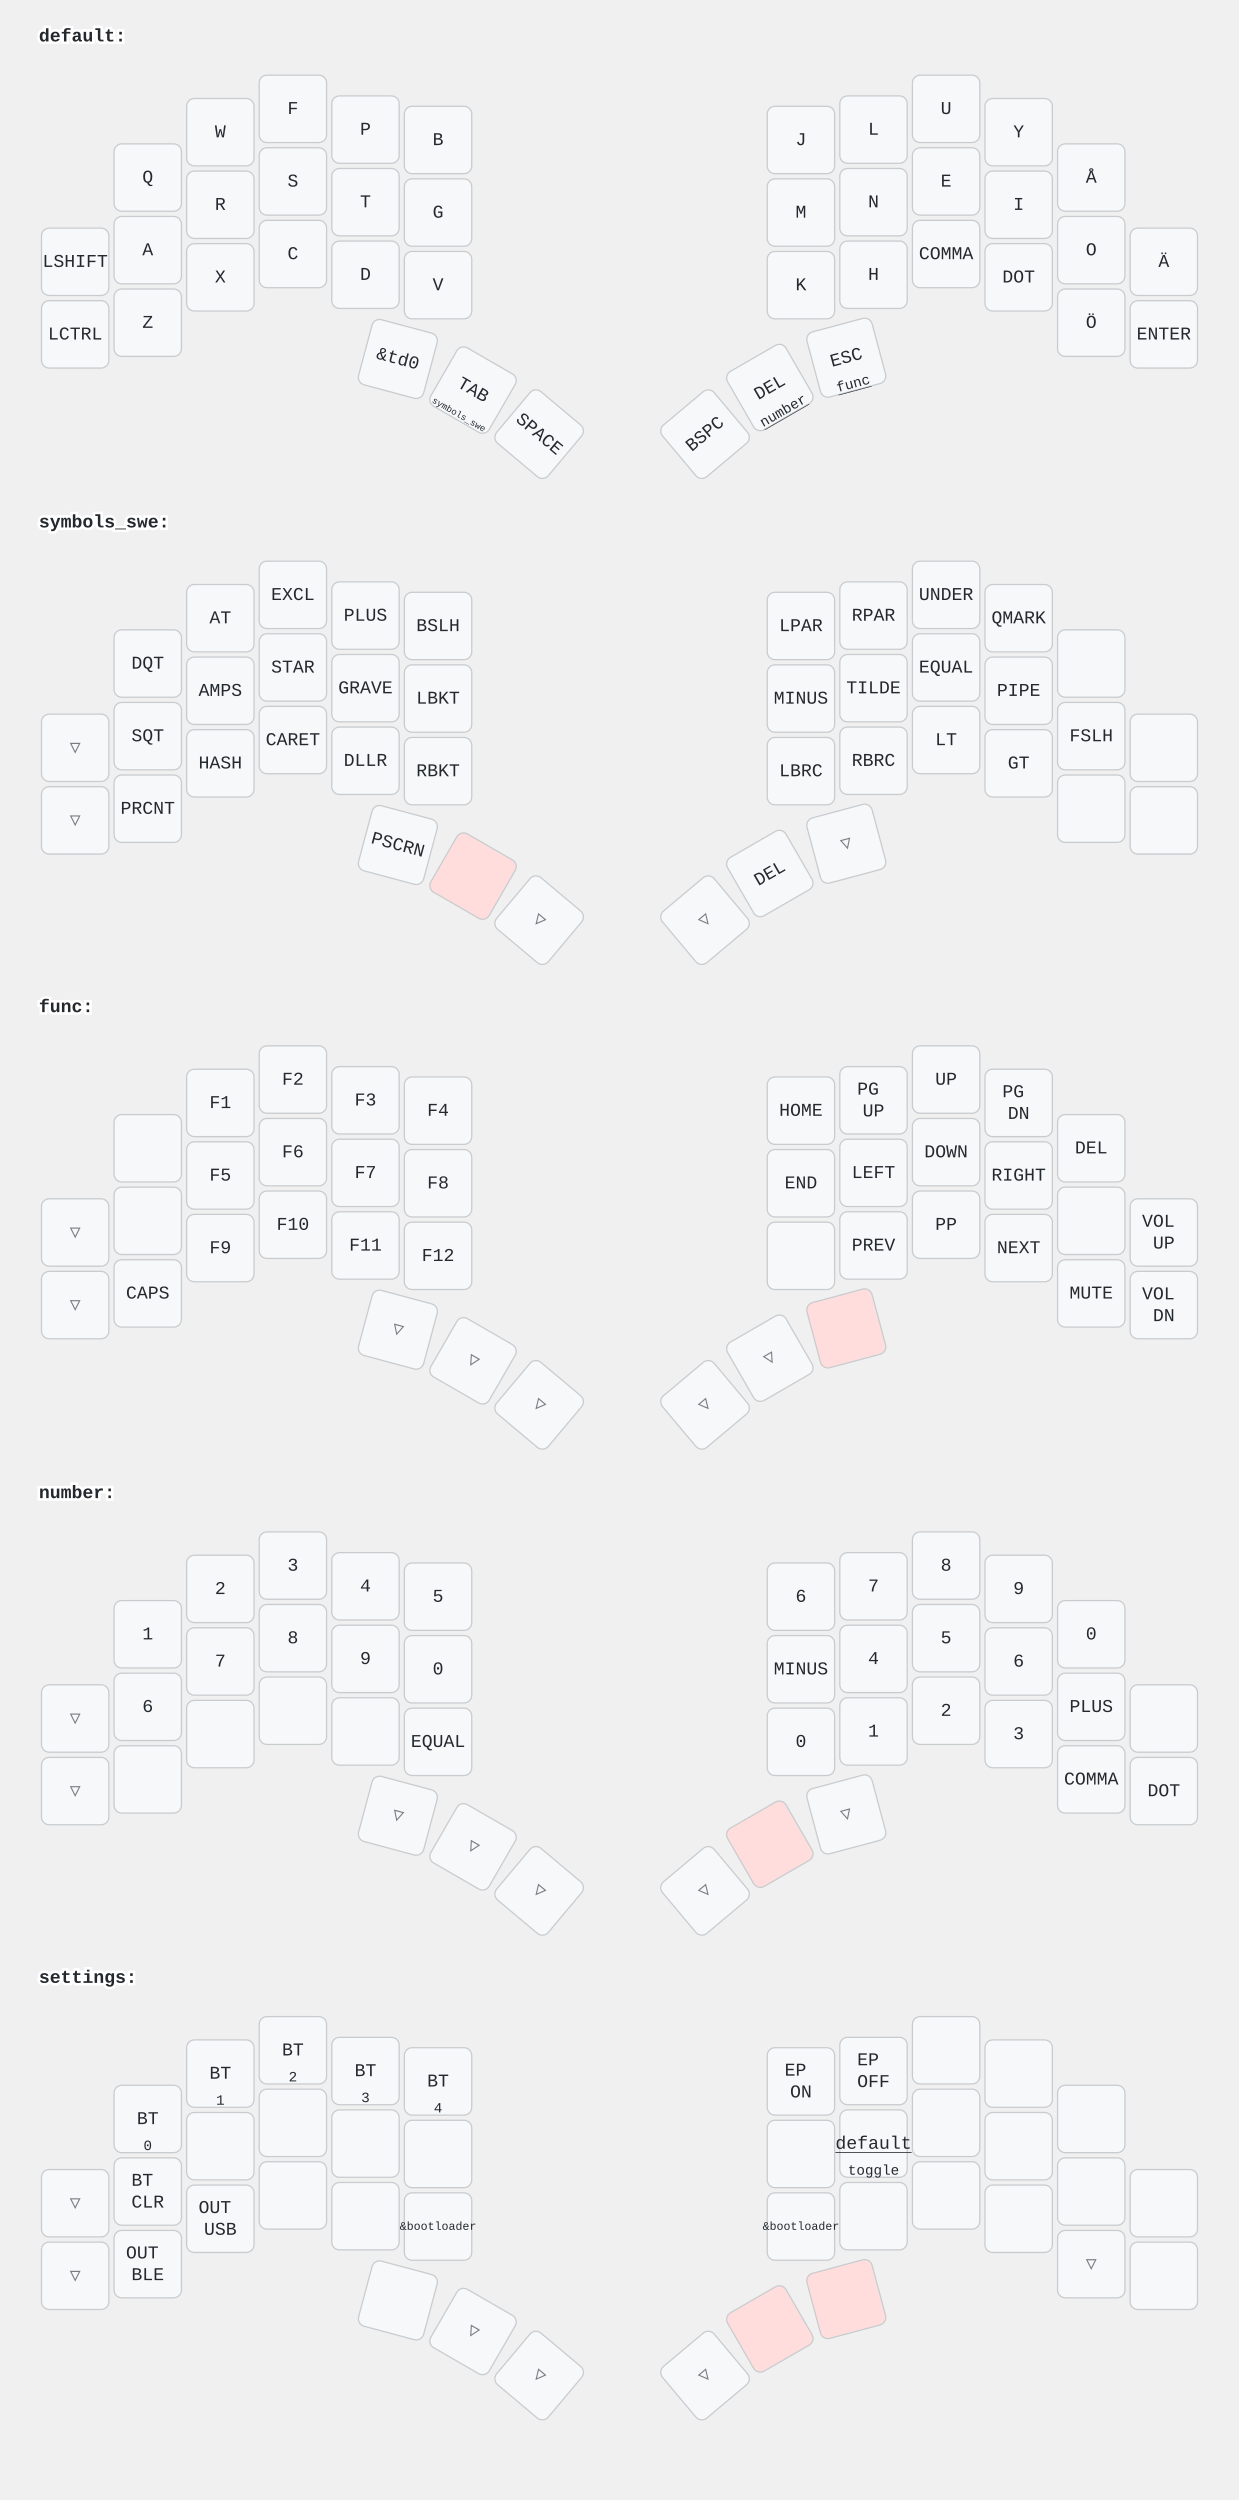
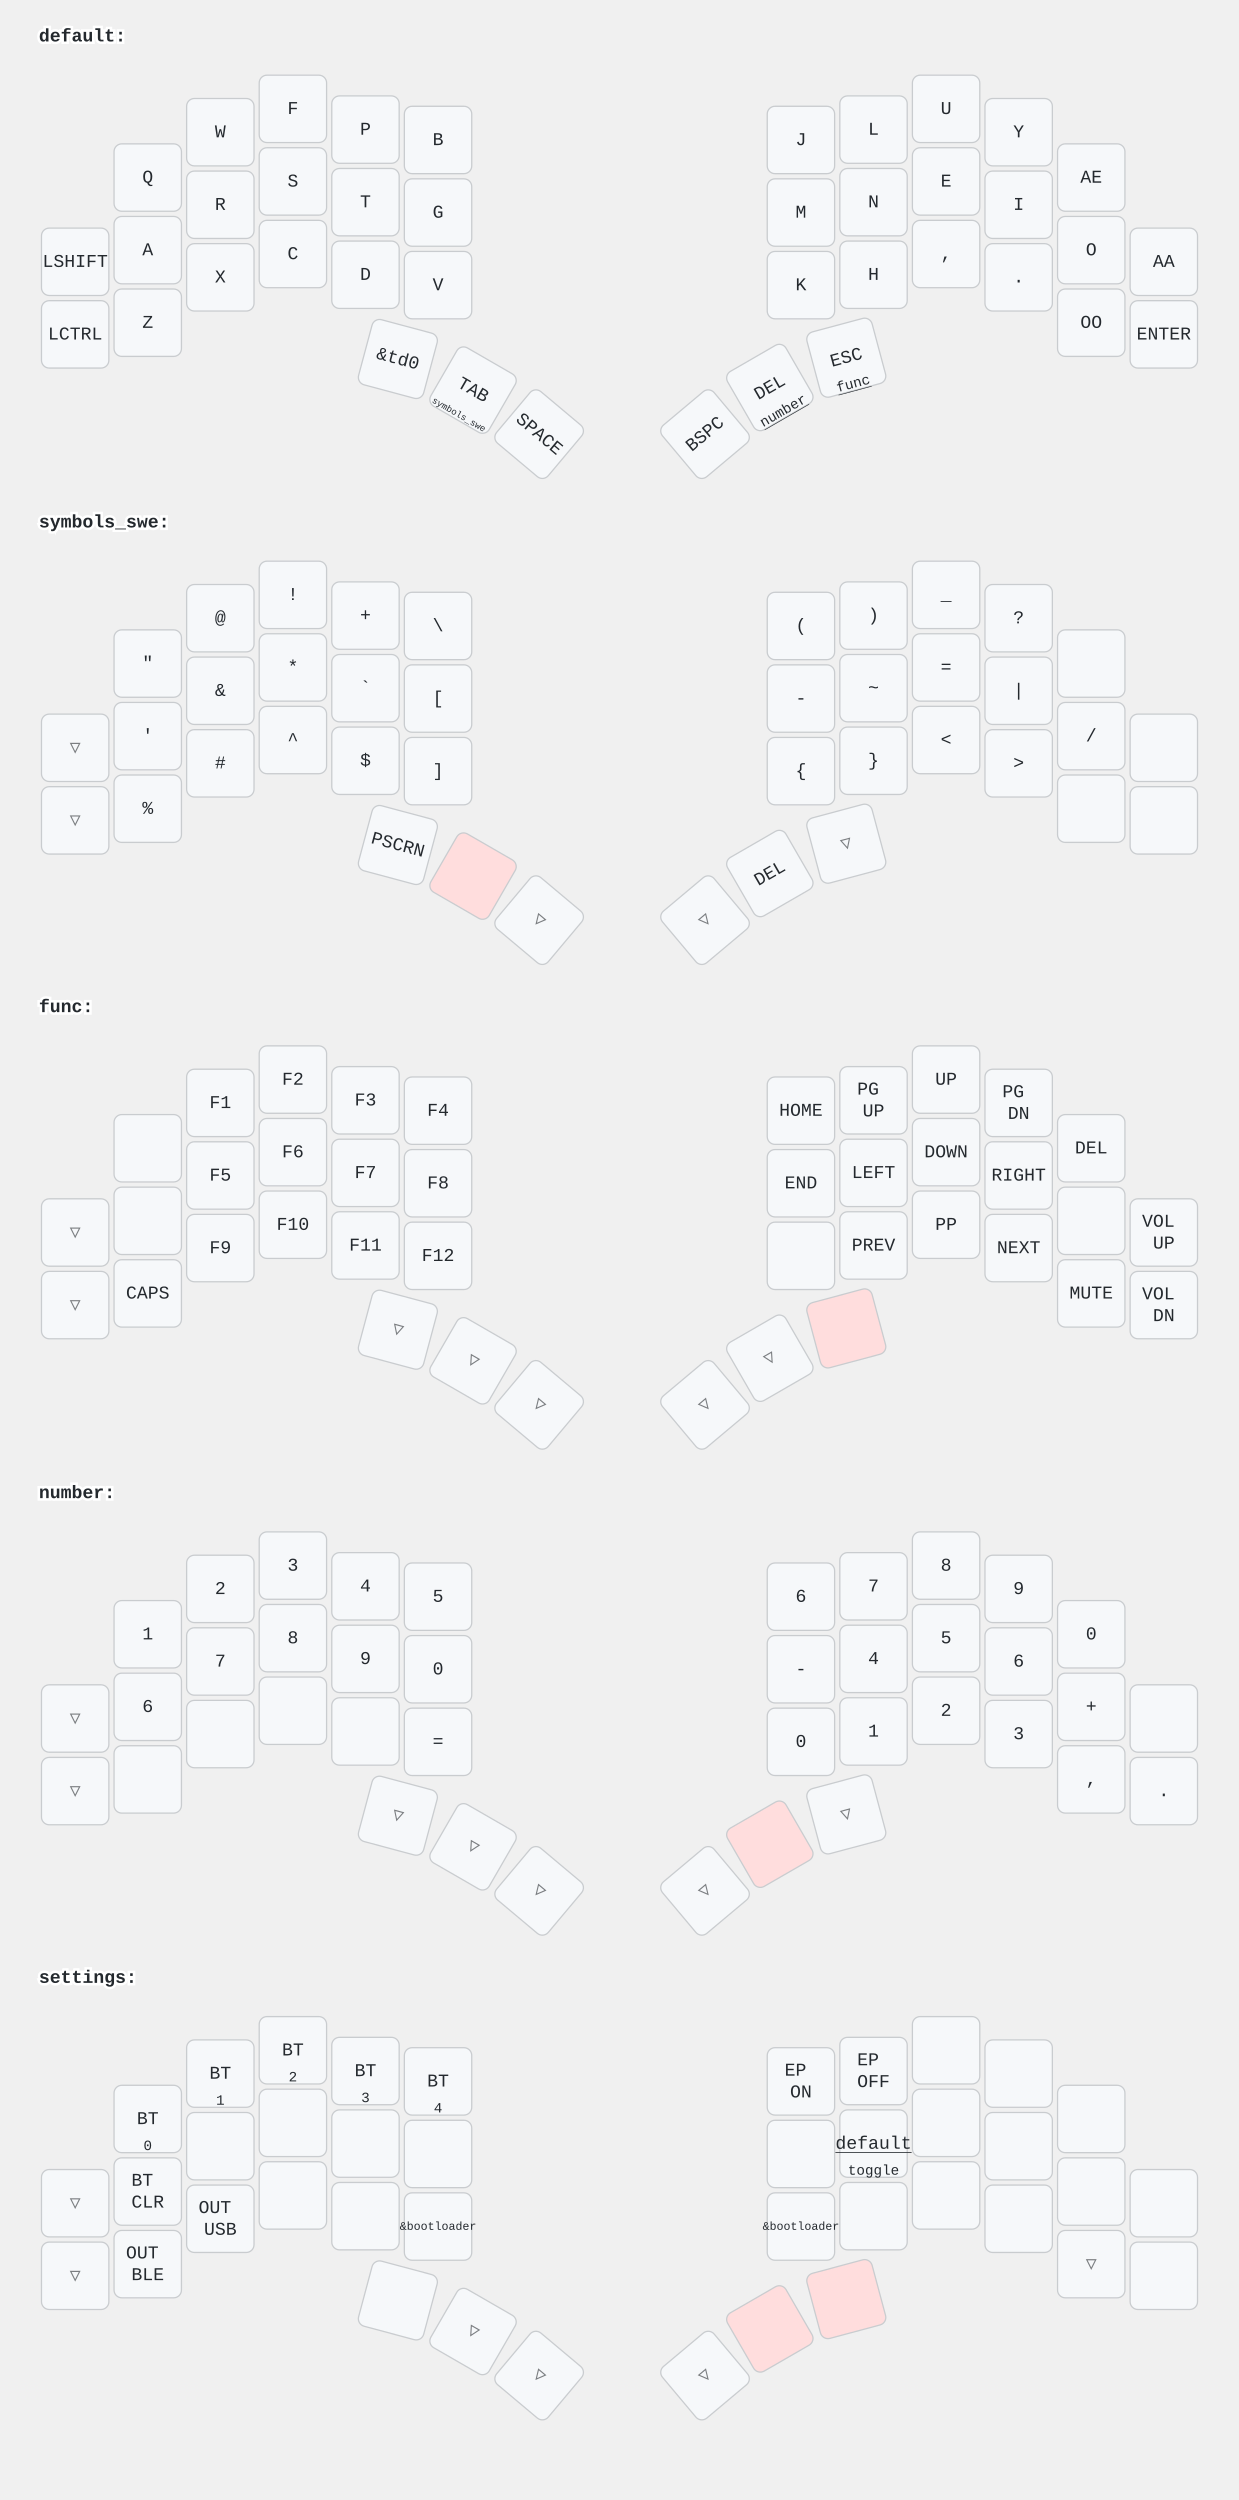
<svg xmlns="http://www.w3.org/2000/svg" width="956" height="1929" viewBox="0 0 956 1929" class="keymap">
  <style>/* inherit to force styles through use tags */
svg path {
    fill: inherit;
}

/* font and background color specifications */
svg.keymap {
    font-family: SFMono-Regular,Consolas,Liberation Mono,Menlo,monospace;
    font-size: 14px;
    font-kerning: normal;
    text-rendering: optimizeLegibility;
    fill: #24292e;
}

/* default key styling */
rect.key {
    fill: #f6f8fa;
}

rect.key, rect.combo {
    stroke: #c9cccf;
    stroke-width: 1;
}

/* default key side styling, only used is draw_key_sides is set */
rect.side {
    filter: brightness(90%);
}

/* color accent for combo boxes */
rect.combo, rect.combo-separate {
    fill: #cdf;
}

/* color accent for held keys */
rect.held, rect.combo.held {
    fill: #fdd;
}

/* color accent for ghost (optional) keys */
rect.ghost, rect.combo.ghost {
    stroke-dasharray: 4, 4;
    stroke-width: 2;
}

text {
    text-anchor: middle;
    dominant-baseline: middle;
}

/* styling for layer labels */
text.label {
    font-weight: bold;
    text-anchor: start;
    stroke: white;
    stroke-width: 4;
    paint-order: stroke;
}

/* styling for optional footer */
text.footer {
    text-anchor: end;
    dominant-baseline: auto;
    stroke: white;
    stroke-width: 4;
    paint-order: stroke;
}

/* styling for combo tap, and key non-tap label text */
text.combo, text.hold, text.shifted, text.left, text.right {
    font-size: 11px;
}

text.hold {
    text-anchor: middle;
    dominant-baseline: auto;
}

text.shifted {
    text-anchor: middle;
    dominant-baseline: hanging;
}

text.left {
    text-anchor: start;
}

text.right {
    text-anchor: end;
}

text.layer-activator {
    text-decoration: underline;
}

/* styling for hold/shifted label text in combo box */
text.combo.hold, text.combo.shifted, text.combo.left, text.combo.right {
    font-size: 8px;
}

/* lighter symbol for transparent keys */
text.trans {
    fill: #7b7e81;
}

/* styling for combo dendrons */
path.combo {
    stroke-width: 1;
    stroke: gray;
    fill: none;
}

/* Start Tabler Icons Cleanup */
/* cannot use height/width with glyphs */
.icon-tabler &gt; path {
    fill: inherit;
    stroke: inherit;
    stroke-width: 2;
}
/* hide tabler's default box */
.icon-tabler &gt; path[stroke="none"][fill="none"] {
    visibility: hidden;
}
/* End Tabler Icons Cleanup */
</style>
  <g transform="translate(30, 0)" class="layer-default">
    <text x="0" y="28" class="label" id="default">default:</text>
    <g transform="translate(0, 56)">
      <g transform="translate(84, 81)" class="key keypos-0">
        <rect rx="6" ry="6" x="-26" y="-26" width="52" height="52" class="key" />
        <text x="0" y="0" class="key tap">Q</text>
      </g>
      <g transform="translate(140, 46)" class="key keypos-1">
        <rect rx="6" ry="6" x="-26" y="-26" width="52" height="52" class="key" />
        <text x="0" y="0" class="key tap">W</text>
      </g>
      <g transform="translate(196, 28)" class="key keypos-2">
        <rect rx="6" ry="6" x="-26" y="-26" width="52" height="52" class="key" />
        <text x="0" y="0" class="key tap">F</text>
      </g>
      <g transform="translate(252, 44)" class="key keypos-3">
        <rect rx="6" ry="6" x="-26" y="-26" width="52" height="52" class="key" />
        <text x="0" y="0" class="key tap">P</text>
      </g>
      <g transform="translate(308, 52)" class="key keypos-4">
        <rect rx="6" ry="6" x="-26" y="-26" width="52" height="52" class="key" />
        <text x="0" y="0" class="key tap">B</text>
      </g>
      <g transform="translate(588, 52)" class="key keypos-5">
        <rect rx="6" ry="6" x="-26" y="-26" width="52" height="52" class="key" />
        <text x="0" y="0" class="key tap">J</text>
      </g>
      <g transform="translate(644, 44)" class="key keypos-6">
        <rect rx="6" ry="6" x="-26" y="-26" width="52" height="52" class="key" />
        <text x="0" y="0" class="key tap">L</text>
      </g>
      <g transform="translate(700, 28)" class="key keypos-7">
        <rect rx="6" ry="6" x="-26" y="-26" width="52" height="52" class="key" />
        <text x="0" y="0" class="key tap">U</text>
      </g>
      <g transform="translate(756, 46)" class="key keypos-8">
        <rect rx="6" ry="6" x="-26" y="-26" width="52" height="52" class="key" />
        <text x="0" y="0" class="key tap">Y</text>
      </g>
      <g transform="translate(812, 81)" class="key keypos-9">
        <rect rx="6" ry="6" x="-26" y="-26" width="52" height="52" class="key" />
-         <text x="0" y="0" class="key tap">Å</text>
+         <text x="0" y="0" class="key tap">AE</text>
      </g>
      <g transform="translate(28, 146)" class="key keypos-10">
        <rect rx="6" ry="6" x="-26" y="-26" width="52" height="52" class="key" />
        <text x="0" y="0" class="key tap">LSHIFT</text>
      </g>
      <g transform="translate(84, 137)" class="key keypos-11">
        <rect rx="6" ry="6" x="-26" y="-26" width="52" height="52" class="key" />
        <text x="0" y="0" class="key tap">A</text>
      </g>
      <g transform="translate(140, 102)" class="key keypos-12">
        <rect rx="6" ry="6" x="-26" y="-26" width="52" height="52" class="key" />
        <text x="0" y="0" class="key tap">R</text>
      </g>
      <g transform="translate(196, 84)" class="key keypos-13">
        <rect rx="6" ry="6" x="-26" y="-26" width="52" height="52" class="key" />
        <text x="0" y="0" class="key tap">S</text>
      </g>
      <g transform="translate(252, 100)" class="key keypos-14">
        <rect rx="6" ry="6" x="-26" y="-26" width="52" height="52" class="key" />
        <text x="0" y="0" class="key tap">T</text>
      </g>
      <g transform="translate(308, 108)" class="key keypos-15">
        <rect rx="6" ry="6" x="-26" y="-26" width="52" height="52" class="key" />
        <text x="0" y="0" class="key tap">G</text>
      </g>
      <g transform="translate(588, 108)" class="key keypos-16">
        <rect rx="6" ry="6" x="-26" y="-26" width="52" height="52" class="key" />
        <text x="0" y="0" class="key tap">M</text>
      </g>
      <g transform="translate(644, 100)" class="key keypos-17">
        <rect rx="6" ry="6" x="-26" y="-26" width="52" height="52" class="key" />
        <text x="0" y="0" class="key tap">N</text>
      </g>
      <g transform="translate(700, 84)" class="key keypos-18">
        <rect rx="6" ry="6" x="-26" y="-26" width="52" height="52" class="key" />
        <text x="0" y="0" class="key tap">E</text>
      </g>
      <g transform="translate(756, 102)" class="key keypos-19">
        <rect rx="6" ry="6" x="-26" y="-26" width="52" height="52" class="key" />
        <text x="0" y="0" class="key tap">I</text>
      </g>
      <g transform="translate(812, 137)" class="key keypos-20">
        <rect rx="6" ry="6" x="-26" y="-26" width="52" height="52" class="key" />
        <text x="0" y="0" class="key tap">O</text>
      </g>
      <g transform="translate(868, 146)" class="key keypos-21">
        <rect rx="6" ry="6" x="-26" y="-26" width="52" height="52" class="key" />
-         <text x="0" y="0" class="key tap">Ä</text>
+         <text x="0" y="0" class="key tap">AA</text>
      </g>
      <g transform="translate(28, 202)" class="key keypos-22">
        <rect rx="6" ry="6" x="-26" y="-26" width="52" height="52" class="key" />
        <text x="0" y="0" class="key tap">LCTRL</text>
      </g>
      <g transform="translate(84, 193)" class="key keypos-23">
        <rect rx="6" ry="6" x="-26" y="-26" width="52" height="52" class="key" />
        <text x="0" y="0" class="key tap">Z</text>
      </g>
      <g transform="translate(140, 158)" class="key keypos-24">
        <rect rx="6" ry="6" x="-26" y="-26" width="52" height="52" class="key" />
        <text x="0" y="0" class="key tap">X</text>
      </g>
      <g transform="translate(196, 140)" class="key keypos-25">
        <rect rx="6" ry="6" x="-26" y="-26" width="52" height="52" class="key" />
        <text x="0" y="0" class="key tap">C</text>
      </g>
      <g transform="translate(252, 156)" class="key keypos-26">
        <rect rx="6" ry="6" x="-26" y="-26" width="52" height="52" class="key" />
        <text x="0" y="0" class="key tap">D</text>
      </g>
      <g transform="translate(308, 164)" class="key keypos-27">
        <rect rx="6" ry="6" x="-26" y="-26" width="52" height="52" class="key" />
        <text x="0" y="0" class="key tap">V</text>
      </g>
      <g transform="translate(588, 164)" class="key keypos-28">
        <rect rx="6" ry="6" x="-26" y="-26" width="52" height="52" class="key" />
        <text x="0" y="0" class="key tap">K</text>
      </g>
      <g transform="translate(644, 156)" class="key keypos-29">
        <rect rx="6" ry="6" x="-26" y="-26" width="52" height="52" class="key" />
        <text x="0" y="0" class="key tap">H</text>
      </g>
      <g transform="translate(700, 140)" class="key keypos-30">
        <rect rx="6" ry="6" x="-26" y="-26" width="52" height="52" class="key" />
-         <text x="0" y="0" class="key tap">COMMA</text>
+         <text x="0" y="0" class="key tap">,</text>
      </g>
      <g transform="translate(756, 158)" class="key keypos-31">
        <rect rx="6" ry="6" x="-26" y="-26" width="52" height="52" class="key" />
-         <text x="0" y="0" class="key tap">DOT</text>
+         <text x="0" y="0" class="key tap">.</text>
      </g>
      <g transform="translate(812, 193)" class="key keypos-32">
        <rect rx="6" ry="6" x="-26" y="-26" width="52" height="52" class="key" />
-         <text x="0" y="0" class="key tap">Ö</text>
+         <text x="0" y="0" class="key tap">OO</text>
      </g>
      <g transform="translate(868, 202)" class="key keypos-33">
        <rect rx="6" ry="6" x="-26" y="-26" width="52" height="52" class="key" />
        <text x="0" y="0" class="key tap">ENTER</text>
      </g>
      <g transform="translate(277, 221) rotate(15.0)" class="key keypos-34">
        <rect rx="6" ry="6" x="-26" y="-26" width="52" height="52" class="key" />
        <text x="0" y="0" class="key tap">&amp;td0</text>
      </g>
      <g transform="translate(335, 245) rotate(30.0)" class="key keypos-35">
        <rect rx="6" ry="6" x="-26" y="-26" width="52" height="52" class="key" />
        <text x="0" y="0" class="key tap">TAB</text>
        <a href="#symbols_swe">
          <text x="0" y="24" class="key hold layer-activator">
            <tspan style="font-size: 64%">symbols_swe</tspan>
          </text>
        </a>
      </g>
      <g transform="translate(386, 279) rotate(40.0)" class="key keypos-36">
        <rect rx="6" ry="6" x="-26" y="-26" width="52" height="52" class="key" />
        <text x="0" y="0" class="key tap">SPACE</text>
      </g>
      <g transform="translate(514, 279) rotate(-40.0)" class="key keypos-37">
        <rect rx="6" ry="6" x="-26" y="-26" width="52" height="52" class="key" />
        <text x="0" y="0" class="key tap">BSPC</text>
      </g>
      <g transform="translate(564, 243) rotate(-30.0)" class="key keypos-38">
        <rect rx="6" ry="6" x="-26" y="-26" width="52" height="52" class="key" />
        <text x="0" y="0" class="key tap">DEL</text>
        <a href="#number">
          <text x="0" y="24" class="key hold layer-activator">number</text>
        </a>
      </g>
      <g transform="translate(623, 220) rotate(-15.0)" class="key keypos-39">
        <rect rx="6" ry="6" x="-26" y="-26" width="52" height="52" class="key" />
        <text x="0" y="0" class="key tap">ESC</text>
        <a href="#func">
          <text x="0" y="24" class="key hold layer-activator">func</text>
        </a>
      </g>
    </g>
  </g>
  <g transform="translate(30, 375)" class="layer-symbols_swe">
    <text x="0" y="28" class="label" id="symbols_swe">symbols_swe:</text>
    <g transform="translate(0, 56)">
      <g transform="translate(84, 81)" class="key keypos-0">
        <rect rx="6" ry="6" x="-26" y="-26" width="52" height="52" class="key" />
-         <text x="0" y="0" class="key tap">DQT</text>
+         <text x="0" y="0" class="key tap">"</text>
      </g>
      <g transform="translate(140, 46)" class="key keypos-1">
        <rect rx="6" ry="6" x="-26" y="-26" width="52" height="52" class="key" />
-         <text x="0" y="0" class="key tap">AT</text>
+         <text x="0" y="0" class="key tap">@</text>
      </g>
      <g transform="translate(196, 28)" class="key keypos-2">
        <rect rx="6" ry="6" x="-26" y="-26" width="52" height="52" class="key" />
-         <text x="0" y="0" class="key tap">EXCL</text>
+         <text x="0" y="0" class="key tap">!</text>
      </g>
      <g transform="translate(252, 44)" class="key keypos-3">
        <rect rx="6" ry="6" x="-26" y="-26" width="52" height="52" class="key" />
-         <text x="0" y="0" class="key tap">PLUS</text>
+         <text x="0" y="0" class="key tap">+</text>
      </g>
      <g transform="translate(308, 52)" class="key keypos-4">
        <rect rx="6" ry="6" x="-26" y="-26" width="52" height="52" class="key" />
-         <text x="0" y="0" class="key tap">BSLH</text>
+         <text x="0" y="0" class="key tap">\</text>
      </g>
      <g transform="translate(588, 52)" class="key keypos-5">
        <rect rx="6" ry="6" x="-26" y="-26" width="52" height="52" class="key" />
-         <text x="0" y="0" class="key tap">LPAR</text>
+         <text x="0" y="0" class="key tap">(</text>
      </g>
      <g transform="translate(644, 44)" class="key keypos-6">
        <rect rx="6" ry="6" x="-26" y="-26" width="52" height="52" class="key" />
-         <text x="0" y="0" class="key tap">RPAR</text>
+         <text x="0" y="0" class="key tap">)</text>
      </g>
      <g transform="translate(700, 28)" class="key keypos-7">
        <rect rx="6" ry="6" x="-26" y="-26" width="52" height="52" class="key" />
-         <text x="0" y="0" class="key tap">UNDER</text>
+         <text x="0" y="0" class="key tap">_</text>
      </g>
      <g transform="translate(756, 46)" class="key keypos-8">
        <rect rx="6" ry="6" x="-26" y="-26" width="52" height="52" class="key" />
-         <text x="0" y="0" class="key tap">QMARK</text>
+         <text x="0" y="0" class="key tap">?</text>
      </g>
      <g transform="translate(812, 81)" class="key keypos-9">
        <rect rx="6" ry="6" x="-26" y="-26" width="52" height="52" class="key" />
      </g>
      <g transform="translate(28, 146)" class="key trans keypos-10">
        <rect rx="6" ry="6" x="-26" y="-26" width="52" height="52" class="key trans" />
        <text x="0" y="0" class="key trans tap">▽</text>
      </g>
      <g transform="translate(84, 137)" class="key keypos-11">
        <rect rx="6" ry="6" x="-26" y="-26" width="52" height="52" class="key" />
-         <text x="0" y="0" class="key tap">SQT</text>
+         <text x="0" y="0" class="key tap">'</text>
      </g>
      <g transform="translate(140, 102)" class="key keypos-12">
        <rect rx="6" ry="6" x="-26" y="-26" width="52" height="52" class="key" />
-         <text x="0" y="0" class="key tap">AMPS</text>
+         <text x="0" y="0" class="key tap">&amp;</text>
      </g>
      <g transform="translate(196, 84)" class="key keypos-13">
        <rect rx="6" ry="6" x="-26" y="-26" width="52" height="52" class="key" />
-         <text x="0" y="0" class="key tap">STAR</text>
+         <text x="0" y="0" class="key tap">*</text>
      </g>
      <g transform="translate(252, 100)" class="key keypos-14">
        <rect rx="6" ry="6" x="-26" y="-26" width="52" height="52" class="key" />
-         <text x="0" y="0" class="key tap">GRAVE</text>
+         <text x="0" y="0" class="key tap">`</text>
      </g>
      <g transform="translate(308, 108)" class="key keypos-15">
        <rect rx="6" ry="6" x="-26" y="-26" width="52" height="52" class="key" />
-         <text x="0" y="0" class="key tap">LBKT</text>
+         <text x="0" y="0" class="key tap">[</text>
      </g>
      <g transform="translate(588, 108)" class="key keypos-16">
        <rect rx="6" ry="6" x="-26" y="-26" width="52" height="52" class="key" />
-         <text x="0" y="0" class="key tap">MINUS</text>
+         <text x="0" y="0" class="key tap">-</text>
      </g>
      <g transform="translate(644, 100)" class="key keypos-17">
        <rect rx="6" ry="6" x="-26" y="-26" width="52" height="52" class="key" />
-         <text x="0" y="0" class="key tap">TILDE</text>
+         <text x="0" y="0" class="key tap">~</text>
      </g>
      <g transform="translate(700, 84)" class="key keypos-18">
        <rect rx="6" ry="6" x="-26" y="-26" width="52" height="52" class="key" />
-         <text x="0" y="0" class="key tap">EQUAL</text>
+         <text x="0" y="0" class="key tap">=</text>
      </g>
      <g transform="translate(756, 102)" class="key keypos-19">
        <rect rx="6" ry="6" x="-26" y="-26" width="52" height="52" class="key" />
-         <text x="0" y="0" class="key tap">PIPE</text>
+         <text x="0" y="0" class="key tap">|</text>
      </g>
      <g transform="translate(812, 137)" class="key keypos-20">
        <rect rx="6" ry="6" x="-26" y="-26" width="52" height="52" class="key" />
-         <text x="0" y="0" class="key tap">FSLH</text>
+         <text x="0" y="0" class="key tap">/</text>
      </g>
      <g transform="translate(868, 146)" class="key keypos-21">
        <rect rx="6" ry="6" x="-26" y="-26" width="52" height="52" class="key" />
      </g>
      <g transform="translate(28, 202)" class="key trans keypos-22">
        <rect rx="6" ry="6" x="-26" y="-26" width="52" height="52" class="key trans" />
        <text x="0" y="0" class="key trans tap">▽</text>
      </g>
      <g transform="translate(84, 193)" class="key keypos-23">
        <rect rx="6" ry="6" x="-26" y="-26" width="52" height="52" class="key" />
-         <text x="0" y="0" class="key tap">PRCNT</text>
+         <text x="0" y="0" class="key tap">%</text>
      </g>
      <g transform="translate(140, 158)" class="key keypos-24">
        <rect rx="6" ry="6" x="-26" y="-26" width="52" height="52" class="key" />
-         <text x="0" y="0" class="key tap">HASH</text>
+         <text x="0" y="0" class="key tap">#</text>
      </g>
      <g transform="translate(196, 140)" class="key keypos-25">
        <rect rx="6" ry="6" x="-26" y="-26" width="52" height="52" class="key" />
-         <text x="0" y="0" class="key tap">CARET</text>
+         <text x="0" y="0" class="key tap">^</text>
      </g>
      <g transform="translate(252, 156)" class="key keypos-26">
        <rect rx="6" ry="6" x="-26" y="-26" width="52" height="52" class="key" />
-         <text x="0" y="0" class="key tap">DLLR</text>
+         <text x="0" y="0" class="key tap">$</text>
      </g>
      <g transform="translate(308, 164)" class="key keypos-27">
        <rect rx="6" ry="6" x="-26" y="-26" width="52" height="52" class="key" />
-         <text x="0" y="0" class="key tap">RBKT</text>
+         <text x="0" y="0" class="key tap">]</text>
      </g>
      <g transform="translate(588, 164)" class="key keypos-28">
        <rect rx="6" ry="6" x="-26" y="-26" width="52" height="52" class="key" />
-         <text x="0" y="0" class="key tap">LBRC</text>
+         <text x="0" y="0" class="key tap">{</text>
      </g>
      <g transform="translate(644, 156)" class="key keypos-29">
        <rect rx="6" ry="6" x="-26" y="-26" width="52" height="52" class="key" />
-         <text x="0" y="0" class="key tap">RBRC</text>
+         <text x="0" y="0" class="key tap">}</text>
      </g>
      <g transform="translate(700, 140)" class="key keypos-30">
        <rect rx="6" ry="6" x="-26" y="-26" width="52" height="52" class="key" />
-         <text x="0" y="0" class="key tap">LT</text>
+         <text x="0" y="0" class="key tap">&lt;</text>
      </g>
      <g transform="translate(756, 158)" class="key keypos-31">
        <rect rx="6" ry="6" x="-26" y="-26" width="52" height="52" class="key" />
-         <text x="0" y="0" class="key tap">GT</text>
+         <text x="0" y="0" class="key tap">&gt;</text>
      </g>
      <g transform="translate(812, 193)" class="key keypos-32">
        <rect rx="6" ry="6" x="-26" y="-26" width="52" height="52" class="key" />
      </g>
      <g transform="translate(868, 202)" class="key keypos-33">
        <rect rx="6" ry="6" x="-26" y="-26" width="52" height="52" class="key" />
      </g>
      <g transform="translate(277, 221) rotate(15.0)" class="key keypos-34">
        <rect rx="6" ry="6" x="-26" y="-26" width="52" height="52" class="key" />
        <text x="0" y="0" class="key tap">PSCRN</text>
      </g>
      <g transform="translate(335, 245) rotate(30.0)" class="key held keypos-35">
        <rect rx="6" ry="6" x="-26" y="-26" width="52" height="52" class="key held" />
      </g>
      <g transform="translate(386, 279) rotate(40.0)" class="key trans keypos-36">
        <rect rx="6" ry="6" x="-26" y="-26" width="52" height="52" class="key trans" />
        <text x="0" y="0" class="key trans tap">▽</text>
      </g>
      <g transform="translate(514, 279) rotate(-40.0)" class="key trans keypos-37">
        <rect rx="6" ry="6" x="-26" y="-26" width="52" height="52" class="key trans" />
        <text x="0" y="0" class="key trans tap">▽</text>
      </g>
      <g transform="translate(564, 243) rotate(-30.0)" class="key keypos-38">
        <rect rx="6" ry="6" x="-26" y="-26" width="52" height="52" class="key" />
        <text x="0" y="0" class="key tap">DEL</text>
      </g>
      <g transform="translate(623, 220) rotate(-15.0)" class="key trans keypos-39">
        <rect rx="6" ry="6" x="-26" y="-26" width="52" height="52" class="key trans" />
        <text x="0" y="0" class="key trans tap">▽</text>
      </g>
    </g>
  </g>
  <g transform="translate(30, 749)" class="layer-func">
    <text x="0" y="28" class="label" id="func">func:</text>
    <g transform="translate(0, 56)">
      <g transform="translate(84, 81)" class="key keypos-0">
        <rect rx="6" ry="6" x="-26" y="-26" width="52" height="52" class="key" />
      </g>
      <g transform="translate(140, 46)" class="key keypos-1">
        <rect rx="6" ry="6" x="-26" y="-26" width="52" height="52" class="key" />
        <text x="0" y="0" class="key tap">F1</text>
      </g>
      <g transform="translate(196, 28)" class="key keypos-2">
        <rect rx="6" ry="6" x="-26" y="-26" width="52" height="52" class="key" />
        <text x="0" y="0" class="key tap">F2</text>
      </g>
      <g transform="translate(252, 44)" class="key keypos-3">
        <rect rx="6" ry="6" x="-26" y="-26" width="52" height="52" class="key" />
        <text x="0" y="0" class="key tap">F3</text>
      </g>
      <g transform="translate(308, 52)" class="key keypos-4">
        <rect rx="6" ry="6" x="-26" y="-26" width="52" height="52" class="key" />
        <text x="0" y="0" class="key tap">F4</text>
      </g>
      <g transform="translate(588, 52)" class="key keypos-5">
        <rect rx="6" ry="6" x="-26" y="-26" width="52" height="52" class="key" />
        <text x="0" y="0" class="key tap">HOME</text>
      </g>
      <g transform="translate(644, 44)" class="key keypos-6">
        <rect rx="6" ry="6" x="-26" y="-26" width="52" height="52" class="key" />
        <text x="0" y="0" class="key tap">
          <tspan x="0" dy="-0.6em">PG</tspan>
          <tspan x="0" dy="1.2em">UP</tspan>
        </text>
      </g>
      <g transform="translate(700, 28)" class="key keypos-7">
        <rect rx="6" ry="6" x="-26" y="-26" width="52" height="52" class="key" />
        <text x="0" y="0" class="key tap">UP</text>
      </g>
      <g transform="translate(756, 46)" class="key keypos-8">
        <rect rx="6" ry="6" x="-26" y="-26" width="52" height="52" class="key" />
        <text x="0" y="0" class="key tap">
          <tspan x="0" dy="-0.6em">PG</tspan>
          <tspan x="0" dy="1.2em">DN</tspan>
        </text>
      </g>
      <g transform="translate(812, 81)" class="key keypos-9">
        <rect rx="6" ry="6" x="-26" y="-26" width="52" height="52" class="key" />
        <text x="0" y="0" class="key tap">DEL</text>
      </g>
      <g transform="translate(28, 146)" class="key trans keypos-10">
        <rect rx="6" ry="6" x="-26" y="-26" width="52" height="52" class="key trans" />
        <text x="0" y="0" class="key trans tap">▽</text>
      </g>
      <g transform="translate(84, 137)" class="key keypos-11">
        <rect rx="6" ry="6" x="-26" y="-26" width="52" height="52" class="key" />
      </g>
      <g transform="translate(140, 102)" class="key keypos-12">
        <rect rx="6" ry="6" x="-26" y="-26" width="52" height="52" class="key" />
        <text x="0" y="0" class="key tap">F5</text>
      </g>
      <g transform="translate(196, 84)" class="key keypos-13">
        <rect rx="6" ry="6" x="-26" y="-26" width="52" height="52" class="key" />
        <text x="0" y="0" class="key tap">F6</text>
      </g>
      <g transform="translate(252, 100)" class="key keypos-14">
        <rect rx="6" ry="6" x="-26" y="-26" width="52" height="52" class="key" />
        <text x="0" y="0" class="key tap">F7</text>
      </g>
      <g transform="translate(308, 108)" class="key keypos-15">
        <rect rx="6" ry="6" x="-26" y="-26" width="52" height="52" class="key" />
        <text x="0" y="0" class="key tap">F8</text>
      </g>
      <g transform="translate(588, 108)" class="key keypos-16">
        <rect rx="6" ry="6" x="-26" y="-26" width="52" height="52" class="key" />
        <text x="0" y="0" class="key tap">END</text>
      </g>
      <g transform="translate(644, 100)" class="key keypos-17">
        <rect rx="6" ry="6" x="-26" y="-26" width="52" height="52" class="key" />
        <text x="0" y="0" class="key tap">LEFT</text>
      </g>
      <g transform="translate(700, 84)" class="key keypos-18">
        <rect rx="6" ry="6" x="-26" y="-26" width="52" height="52" class="key" />
        <text x="0" y="0" class="key tap">DOWN</text>
      </g>
      <g transform="translate(756, 102)" class="key keypos-19">
        <rect rx="6" ry="6" x="-26" y="-26" width="52" height="52" class="key" />
        <text x="0" y="0" class="key tap">RIGHT</text>
      </g>
      <g transform="translate(812, 137)" class="key keypos-20">
        <rect rx="6" ry="6" x="-26" y="-26" width="52" height="52" class="key" />
      </g>
      <g transform="translate(868, 146)" class="key keypos-21">
        <rect rx="6" ry="6" x="-26" y="-26" width="52" height="52" class="key" />
        <text x="0" y="0" class="key tap">
          <tspan x="0" dy="-0.6em">VOL</tspan>
          <tspan x="0" dy="1.2em">UP</tspan>
        </text>
      </g>
      <g transform="translate(28, 202)" class="key trans keypos-22">
        <rect rx="6" ry="6" x="-26" y="-26" width="52" height="52" class="key trans" />
        <text x="0" y="0" class="key trans tap">▽</text>
      </g>
      <g transform="translate(84, 193)" class="key keypos-23">
        <rect rx="6" ry="6" x="-26" y="-26" width="52" height="52" class="key" />
        <text x="0" y="0" class="key tap">CAPS</text>
      </g>
      <g transform="translate(140, 158)" class="key keypos-24">
        <rect rx="6" ry="6" x="-26" y="-26" width="52" height="52" class="key" />
        <text x="0" y="0" class="key tap">F9</text>
      </g>
      <g transform="translate(196, 140)" class="key keypos-25">
        <rect rx="6" ry="6" x="-26" y="-26" width="52" height="52" class="key" />
        <text x="0" y="0" class="key tap">F10</text>
      </g>
      <g transform="translate(252, 156)" class="key keypos-26">
        <rect rx="6" ry="6" x="-26" y="-26" width="52" height="52" class="key" />
        <text x="0" y="0" class="key tap">F11</text>
      </g>
      <g transform="translate(308, 164)" class="key keypos-27">
        <rect rx="6" ry="6" x="-26" y="-26" width="52" height="52" class="key" />
        <text x="0" y="0" class="key tap">F12</text>
      </g>
      <g transform="translate(588, 164)" class="key keypos-28">
        <rect rx="6" ry="6" x="-26" y="-26" width="52" height="52" class="key" />
      </g>
      <g transform="translate(644, 156)" class="key keypos-29">
        <rect rx="6" ry="6" x="-26" y="-26" width="52" height="52" class="key" />
        <text x="0" y="0" class="key tap">PREV</text>
      </g>
      <g transform="translate(700, 140)" class="key keypos-30">
        <rect rx="6" ry="6" x="-26" y="-26" width="52" height="52" class="key" />
        <text x="0" y="0" class="key tap">PP</text>
      </g>
      <g transform="translate(756, 158)" class="key keypos-31">
        <rect rx="6" ry="6" x="-26" y="-26" width="52" height="52" class="key" />
        <text x="0" y="0" class="key tap">NEXT</text>
      </g>
      <g transform="translate(812, 193)" class="key keypos-32">
        <rect rx="6" ry="6" x="-26" y="-26" width="52" height="52" class="key" />
        <text x="0" y="0" class="key tap">MUTE</text>
      </g>
      <g transform="translate(868, 202)" class="key keypos-33">
        <rect rx="6" ry="6" x="-26" y="-26" width="52" height="52" class="key" />
        <text x="0" y="0" class="key tap">
          <tspan x="0" dy="-0.6em">VOL</tspan>
          <tspan x="0" dy="1.2em">DN</tspan>
        </text>
      </g>
      <g transform="translate(277, 221) rotate(15.0)" class="key trans keypos-34">
        <rect rx="6" ry="6" x="-26" y="-26" width="52" height="52" class="key trans" />
        <text x="0" y="0" class="key trans tap">▽</text>
      </g>
      <g transform="translate(335, 245) rotate(30.0)" class="key trans keypos-35">
        <rect rx="6" ry="6" x="-26" y="-26" width="52" height="52" class="key trans" />
        <text x="0" y="0" class="key trans tap">▽</text>
      </g>
      <g transform="translate(386, 279) rotate(40.0)" class="key trans keypos-36">
        <rect rx="6" ry="6" x="-26" y="-26" width="52" height="52" class="key trans" />
        <text x="0" y="0" class="key trans tap">▽</text>
      </g>
      <g transform="translate(514, 279) rotate(-40.0)" class="key trans keypos-37">
        <rect rx="6" ry="6" x="-26" y="-26" width="52" height="52" class="key trans" />
        <text x="0" y="0" class="key trans tap">▽</text>
      </g>
      <g transform="translate(564, 243) rotate(-30.0)" class="key trans keypos-38">
        <rect rx="6" ry="6" x="-26" y="-26" width="52" height="52" class="key trans" />
        <text x="0" y="0" class="key trans tap">▽</text>
      </g>
      <g transform="translate(623, 220) rotate(-15.0)" class="key held keypos-39">
        <rect rx="6" ry="6" x="-26" y="-26" width="52" height="52" class="key held" />
      </g>
    </g>
  </g>
  <g transform="translate(30, 1124)" class="layer-number">
    <text x="0" y="28" class="label" id="number">number:</text>
    <g transform="translate(0, 56)">
      <g transform="translate(84, 81)" class="key keypos-0">
        <rect rx="6" ry="6" x="-26" y="-26" width="52" height="52" class="key" />
        <text x="0" y="0" class="key tap">1</text>
      </g>
      <g transform="translate(140, 46)" class="key keypos-1">
        <rect rx="6" ry="6" x="-26" y="-26" width="52" height="52" class="key" />
        <text x="0" y="0" class="key tap">2</text>
      </g>
      <g transform="translate(196, 28)" class="key keypos-2">
        <rect rx="6" ry="6" x="-26" y="-26" width="52" height="52" class="key" />
        <text x="0" y="0" class="key tap">3</text>
      </g>
      <g transform="translate(252, 44)" class="key keypos-3">
        <rect rx="6" ry="6" x="-26" y="-26" width="52" height="52" class="key" />
        <text x="0" y="0" class="key tap">4</text>
      </g>
      <g transform="translate(308, 52)" class="key keypos-4">
        <rect rx="6" ry="6" x="-26" y="-26" width="52" height="52" class="key" />
        <text x="0" y="0" class="key tap">5</text>
      </g>
      <g transform="translate(588, 52)" class="key keypos-5">
        <rect rx="6" ry="6" x="-26" y="-26" width="52" height="52" class="key" />
        <text x="0" y="0" class="key tap">6</text>
      </g>
      <g transform="translate(644, 44)" class="key keypos-6">
        <rect rx="6" ry="6" x="-26" y="-26" width="52" height="52" class="key" />
        <text x="0" y="0" class="key tap">7</text>
      </g>
      <g transform="translate(700, 28)" class="key keypos-7">
        <rect rx="6" ry="6" x="-26" y="-26" width="52" height="52" class="key" />
        <text x="0" y="0" class="key tap">8</text>
      </g>
      <g transform="translate(756, 46)" class="key keypos-8">
        <rect rx="6" ry="6" x="-26" y="-26" width="52" height="52" class="key" />
        <text x="0" y="0" class="key tap">9</text>
      </g>
      <g transform="translate(812, 81)" class="key keypos-9">
        <rect rx="6" ry="6" x="-26" y="-26" width="52" height="52" class="key" />
        <text x="0" y="0" class="key tap">0</text>
      </g>
      <g transform="translate(28, 146)" class="key trans keypos-10">
        <rect rx="6" ry="6" x="-26" y="-26" width="52" height="52" class="key trans" />
        <text x="0" y="0" class="key trans tap">▽</text>
      </g>
      <g transform="translate(84, 137)" class="key keypos-11">
        <rect rx="6" ry="6" x="-26" y="-26" width="52" height="52" class="key" />
        <text x="0" y="0" class="key tap">6</text>
      </g>
      <g transform="translate(140, 102)" class="key keypos-12">
        <rect rx="6" ry="6" x="-26" y="-26" width="52" height="52" class="key" />
        <text x="0" y="0" class="key tap">7</text>
      </g>
      <g transform="translate(196, 84)" class="key keypos-13">
        <rect rx="6" ry="6" x="-26" y="-26" width="52" height="52" class="key" />
        <text x="0" y="0" class="key tap">8</text>
      </g>
      <g transform="translate(252, 100)" class="key keypos-14">
        <rect rx="6" ry="6" x="-26" y="-26" width="52" height="52" class="key" />
        <text x="0" y="0" class="key tap">9</text>
      </g>
      <g transform="translate(308, 108)" class="key keypos-15">
        <rect rx="6" ry="6" x="-26" y="-26" width="52" height="52" class="key" />
        <text x="0" y="0" class="key tap">0</text>
      </g>
      <g transform="translate(588, 108)" class="key keypos-16">
        <rect rx="6" ry="6" x="-26" y="-26" width="52" height="52" class="key" />
-         <text x="0" y="0" class="key tap">MINUS</text>
+         <text x="0" y="0" class="key tap">-</text>
      </g>
      <g transform="translate(644, 100)" class="key keypos-17">
        <rect rx="6" ry="6" x="-26" y="-26" width="52" height="52" class="key" />
        <text x="0" y="0" class="key tap">4</text>
      </g>
      <g transform="translate(700, 84)" class="key keypos-18">
        <rect rx="6" ry="6" x="-26" y="-26" width="52" height="52" class="key" />
        <text x="0" y="0" class="key tap">5</text>
      </g>
      <g transform="translate(756, 102)" class="key keypos-19">
        <rect rx="6" ry="6" x="-26" y="-26" width="52" height="52" class="key" />
        <text x="0" y="0" class="key tap">6</text>
      </g>
      <g transform="translate(812, 137)" class="key keypos-20">
        <rect rx="6" ry="6" x="-26" y="-26" width="52" height="52" class="key" />
-         <text x="0" y="0" class="key tap">PLUS</text>
+         <text x="0" y="0" class="key tap">+</text>
      </g>
      <g transform="translate(868, 146)" class="key keypos-21">
        <rect rx="6" ry="6" x="-26" y="-26" width="52" height="52" class="key" />
      </g>
      <g transform="translate(28, 202)" class="key trans keypos-22">
        <rect rx="6" ry="6" x="-26" y="-26" width="52" height="52" class="key trans" />
        <text x="0" y="0" class="key trans tap">▽</text>
      </g>
      <g transform="translate(84, 193)" class="key keypos-23">
        <rect rx="6" ry="6" x="-26" y="-26" width="52" height="52" class="key" />
      </g>
      <g transform="translate(140, 158)" class="key keypos-24">
        <rect rx="6" ry="6" x="-26" y="-26" width="52" height="52" class="key" />
      </g>
      <g transform="translate(196, 140)" class="key keypos-25">
        <rect rx="6" ry="6" x="-26" y="-26" width="52" height="52" class="key" />
      </g>
      <g transform="translate(252, 156)" class="key keypos-26">
        <rect rx="6" ry="6" x="-26" y="-26" width="52" height="52" class="key" />
      </g>
      <g transform="translate(308, 164)" class="key keypos-27">
        <rect rx="6" ry="6" x="-26" y="-26" width="52" height="52" class="key" />
-         <text x="0" y="0" class="key tap">EQUAL</text>
+         <text x="0" y="0" class="key tap">=</text>
      </g>
      <g transform="translate(588, 164)" class="key keypos-28">
        <rect rx="6" ry="6" x="-26" y="-26" width="52" height="52" class="key" />
        <text x="0" y="0" class="key tap">0</text>
      </g>
      <g transform="translate(644, 156)" class="key keypos-29">
        <rect rx="6" ry="6" x="-26" y="-26" width="52" height="52" class="key" />
        <text x="0" y="0" class="key tap">1</text>
      </g>
      <g transform="translate(700, 140)" class="key keypos-30">
        <rect rx="6" ry="6" x="-26" y="-26" width="52" height="52" class="key" />
        <text x="0" y="0" class="key tap">2</text>
      </g>
      <g transform="translate(756, 158)" class="key keypos-31">
        <rect rx="6" ry="6" x="-26" y="-26" width="52" height="52" class="key" />
        <text x="0" y="0" class="key tap">3</text>
      </g>
      <g transform="translate(812, 193)" class="key keypos-32">
        <rect rx="6" ry="6" x="-26" y="-26" width="52" height="52" class="key" />
-         <text x="0" y="0" class="key tap">COMMA</text>
+         <text x="0" y="0" class="key tap">,</text>
      </g>
      <g transform="translate(868, 202)" class="key keypos-33">
        <rect rx="6" ry="6" x="-26" y="-26" width="52" height="52" class="key" />
-         <text x="0" y="0" class="key tap">DOT</text>
+         <text x="0" y="0" class="key tap">.</text>
      </g>
      <g transform="translate(277, 221) rotate(15.0)" class="key trans keypos-34">
        <rect rx="6" ry="6" x="-26" y="-26" width="52" height="52" class="key trans" />
        <text x="0" y="0" class="key trans tap">▽</text>
      </g>
      <g transform="translate(335, 245) rotate(30.0)" class="key trans keypos-35">
        <rect rx="6" ry="6" x="-26" y="-26" width="52" height="52" class="key trans" />
        <text x="0" y="0" class="key trans tap">▽</text>
      </g>
      <g transform="translate(386, 279) rotate(40.0)" class="key trans keypos-36">
        <rect rx="6" ry="6" x="-26" y="-26" width="52" height="52" class="key trans" />
        <text x="0" y="0" class="key trans tap">▽</text>
      </g>
      <g transform="translate(514, 279) rotate(-40.0)" class="key trans keypos-37">
        <rect rx="6" ry="6" x="-26" y="-26" width="52" height="52" class="key trans" />
        <text x="0" y="0" class="key trans tap">▽</text>
      </g>
      <g transform="translate(564, 243) rotate(-30.0)" class="key held keypos-38">
        <rect rx="6" ry="6" x="-26" y="-26" width="52" height="52" class="key held" />
      </g>
      <g transform="translate(623, 220) rotate(-15.0)" class="key trans keypos-39">
        <rect rx="6" ry="6" x="-26" y="-26" width="52" height="52" class="key trans" />
        <text x="0" y="0" class="key trans tap">▽</text>
      </g>
    </g>
  </g>
  <g transform="translate(30, 1498)" class="layer-settings">
    <text x="0" y="28" class="label" id="settings">settings:</text>
    <g transform="translate(0, 56)">
      <g transform="translate(84, 81)" class="key keypos-0">
        <rect rx="6" ry="6" x="-26" y="-26" width="52" height="52" class="key" />
        <text x="0" y="0" class="key tap">BT</text>
        <text x="0" y="24" class="key hold">0</text>
      </g>
      <g transform="translate(140, 46)" class="key keypos-1">
        <rect rx="6" ry="6" x="-26" y="-26" width="52" height="52" class="key" />
        <text x="0" y="0" class="key tap">BT</text>
        <text x="0" y="24" class="key hold">1</text>
      </g>
      <g transform="translate(196, 28)" class="key keypos-2">
        <rect rx="6" ry="6" x="-26" y="-26" width="52" height="52" class="key" />
        <text x="0" y="0" class="key tap">BT</text>
        <text x="0" y="24" class="key hold">2</text>
      </g>
      <g transform="translate(252, 44)" class="key keypos-3">
        <rect rx="6" ry="6" x="-26" y="-26" width="52" height="52" class="key" />
        <text x="0" y="0" class="key tap">BT</text>
        <text x="0" y="24" class="key hold">3</text>
      </g>
      <g transform="translate(308, 52)" class="key keypos-4">
        <rect rx="6" ry="6" x="-26" y="-26" width="52" height="52" class="key" />
        <text x="0" y="0" class="key tap">BT</text>
        <text x="0" y="24" class="key hold">4</text>
      </g>
      <g transform="translate(588, 52)" class="key keypos-5">
        <rect rx="6" ry="6" x="-26" y="-26" width="52" height="52" class="key" />
        <text x="0" y="0" class="key tap">
          <tspan x="0" dy="-0.6em">EP</tspan>
          <tspan x="0" dy="1.2em">ON</tspan>
        </text>
      </g>
      <g transform="translate(644, 44)" class="key keypos-6">
        <rect rx="6" ry="6" x="-26" y="-26" width="52" height="52" class="key" />
        <text x="0" y="0" class="key tap">
          <tspan x="0" dy="-0.6em">EP</tspan>
          <tspan x="0" dy="1.2em">OFF</tspan>
        </text>
      </g>
      <g transform="translate(700, 28)" class="key keypos-7">
        <rect rx="6" ry="6" x="-26" y="-26" width="52" height="52" class="key" />
      </g>
      <g transform="translate(756, 46)" class="key keypos-8">
        <rect rx="6" ry="6" x="-26" y="-26" width="52" height="52" class="key" />
      </g>
      <g transform="translate(812, 81)" class="key keypos-9">
        <rect rx="6" ry="6" x="-26" y="-26" width="52" height="52" class="key" />
      </g>
      <g transform="translate(28, 146)" class="key trans keypos-10">
        <rect rx="6" ry="6" x="-26" y="-26" width="52" height="52" class="key trans" />
        <text x="0" y="0" class="key trans tap">▽</text>
      </g>
      <g transform="translate(84, 137)" class="key keypos-11">
        <rect rx="6" ry="6" x="-26" y="-26" width="52" height="52" class="key" />
        <text x="0" y="0" class="key tap">
          <tspan x="0" dy="-0.6em">BT</tspan>
          <tspan x="0" dy="1.2em">CLR</tspan>
        </text>
      </g>
      <g transform="translate(140, 102)" class="key keypos-12">
        <rect rx="6" ry="6" x="-26" y="-26" width="52" height="52" class="key" />
      </g>
      <g transform="translate(196, 84)" class="key keypos-13">
        <rect rx="6" ry="6" x="-26" y="-26" width="52" height="52" class="key" />
      </g>
      <g transform="translate(252, 100)" class="key keypos-14">
        <rect rx="6" ry="6" x="-26" y="-26" width="52" height="52" class="key" />
      </g>
      <g transform="translate(308, 108)" class="key keypos-15">
        <rect rx="6" ry="6" x="-26" y="-26" width="52" height="52" class="key" />
      </g>
      <g transform="translate(588, 108)" class="key keypos-16">
        <rect rx="6" ry="6" x="-26" y="-26" width="52" height="52" class="key" />
      </g>
      <g transform="translate(644, 100)" class="key keypos-17">
        <rect rx="6" ry="6" x="-26" y="-26" width="52" height="52" class="key" />
        <a href="#default">
          <text x="0" y="0" class="key tap layer-activator">default</text>
        </a>
        <text x="0" y="24" class="key hold">toggle</text>
      </g>
      <g transform="translate(700, 84)" class="key keypos-18">
        <rect rx="6" ry="6" x="-26" y="-26" width="52" height="52" class="key" />
      </g>
      <g transform="translate(756, 102)" class="key keypos-19">
        <rect rx="6" ry="6" x="-26" y="-26" width="52" height="52" class="key" />
      </g>
      <g transform="translate(812, 137)" class="key keypos-20">
        <rect rx="6" ry="6" x="-26" y="-26" width="52" height="52" class="key" />
      </g>
      <g transform="translate(868, 146)" class="key keypos-21">
        <rect rx="6" ry="6" x="-26" y="-26" width="52" height="52" class="key" />
      </g>
      <g transform="translate(28, 202)" class="key trans keypos-22">
        <rect rx="6" ry="6" x="-26" y="-26" width="52" height="52" class="key trans" />
        <text x="0" y="0" class="key trans tap">▽</text>
      </g>
      <g transform="translate(84, 193)" class="key keypos-23">
        <rect rx="6" ry="6" x="-26" y="-26" width="52" height="52" class="key" />
        <text x="0" y="0" class="key tap">
          <tspan x="0" dy="-0.6em">OUT</tspan>
          <tspan x="0" dy="1.2em">BLE</tspan>
        </text>
      </g>
      <g transform="translate(140, 158)" class="key keypos-24">
        <rect rx="6" ry="6" x="-26" y="-26" width="52" height="52" class="key" />
        <text x="0" y="0" class="key tap">
          <tspan x="0" dy="-0.6em">OUT</tspan>
          <tspan x="0" dy="1.2em">USB</tspan>
        </text>
      </g>
      <g transform="translate(196, 140)" class="key keypos-25">
        <rect rx="6" ry="6" x="-26" y="-26" width="52" height="52" class="key" />
      </g>
      <g transform="translate(252, 156)" class="key keypos-26">
        <rect rx="6" ry="6" x="-26" y="-26" width="52" height="52" class="key" />
      </g>
      <g transform="translate(308, 164)" class="key keypos-27">
        <rect rx="6" ry="6" x="-26" y="-26" width="52" height="52" class="key" />
        <text x="0" y="0" class="key tap">
          <tspan style="font-size: 64%">&amp;bootloader</tspan>
        </text>
      </g>
      <g transform="translate(588, 164)" class="key keypos-28">
        <rect rx="6" ry="6" x="-26" y="-26" width="52" height="52" class="key" />
        <text x="0" y="0" class="key tap">
          <tspan style="font-size: 64%">&amp;bootloader</tspan>
        </text>
      </g>
      <g transform="translate(644, 156)" class="key keypos-29">
        <rect rx="6" ry="6" x="-26" y="-26" width="52" height="52" class="key" />
      </g>
      <g transform="translate(700, 140)" class="key keypos-30">
        <rect rx="6" ry="6" x="-26" y="-26" width="52" height="52" class="key" />
      </g>
      <g transform="translate(756, 158)" class="key keypos-31">
        <rect rx="6" ry="6" x="-26" y="-26" width="52" height="52" class="key" />
      </g>
      <g transform="translate(812, 193)" class="key trans keypos-32">
        <rect rx="6" ry="6" x="-26" y="-26" width="52" height="52" class="key trans" />
        <text x="0" y="0" class="key trans tap">▽</text>
      </g>
      <g transform="translate(868, 202)" class="key keypos-33">
        <rect rx="6" ry="6" x="-26" y="-26" width="52" height="52" class="key" />
      </g>
      <g transform="translate(277, 221) rotate(15.0)" class="key keypos-34">
        <rect rx="6" ry="6" x="-26" y="-26" width="52" height="52" class="key" />
      </g>
      <g transform="translate(335, 245) rotate(30.0)" class="key trans keypos-35">
        <rect rx="6" ry="6" x="-26" y="-26" width="52" height="52" class="key trans" />
        <text x="0" y="0" class="key trans tap">▽</text>
      </g>
      <g transform="translate(386, 279) rotate(40.0)" class="key trans keypos-36">
        <rect rx="6" ry="6" x="-26" y="-26" width="52" height="52" class="key trans" />
        <text x="0" y="0" class="key trans tap">▽</text>
      </g>
      <g transform="translate(514, 279) rotate(-40.0)" class="key trans keypos-37">
        <rect rx="6" ry="6" x="-26" y="-26" width="52" height="52" class="key trans" />
        <text x="0" y="0" class="key trans tap">▽</text>
      </g>
      <g transform="translate(564, 243) rotate(-30.0)" class="key held keypos-38">
        <rect rx="6" ry="6" x="-26" y="-26" width="52" height="52" class="key held" />
      </g>
      <g transform="translate(623, 220) rotate(-15.0)" class="key held keypos-39">
        <rect rx="6" ry="6" x="-26" y="-26" width="52" height="52" class="key held" />
      </g>
    </g>
  </g>
</svg>
